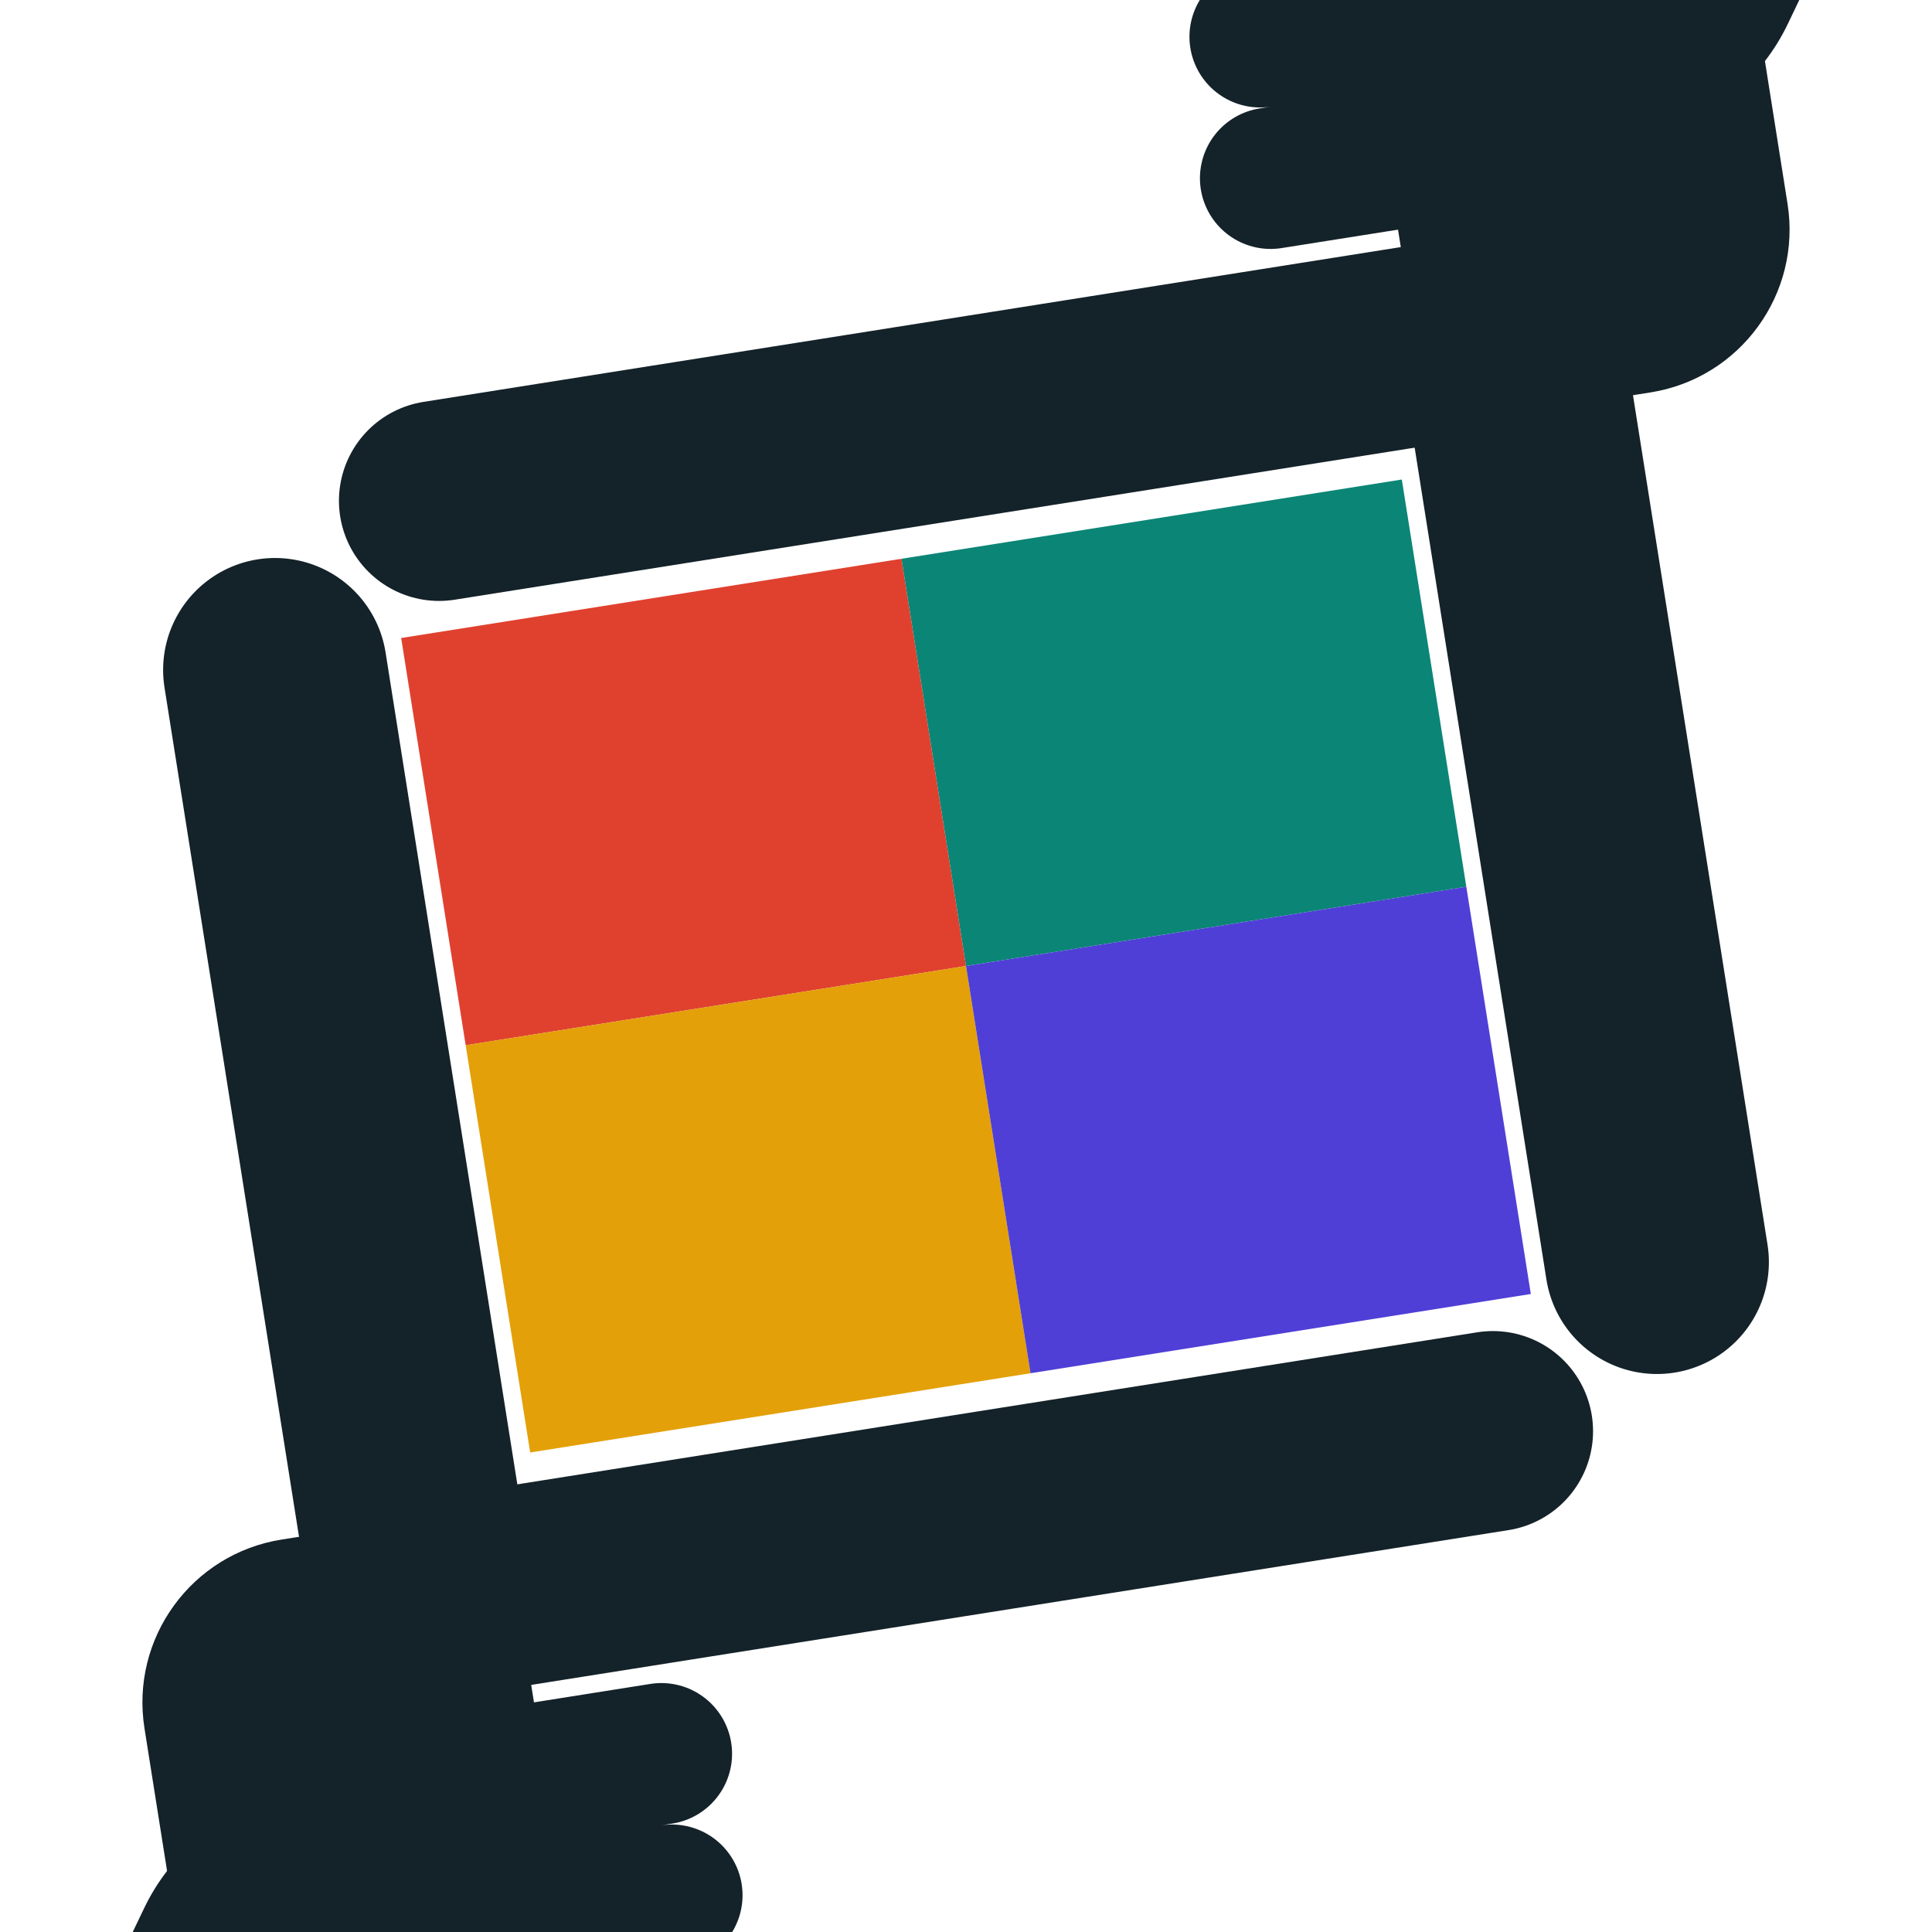
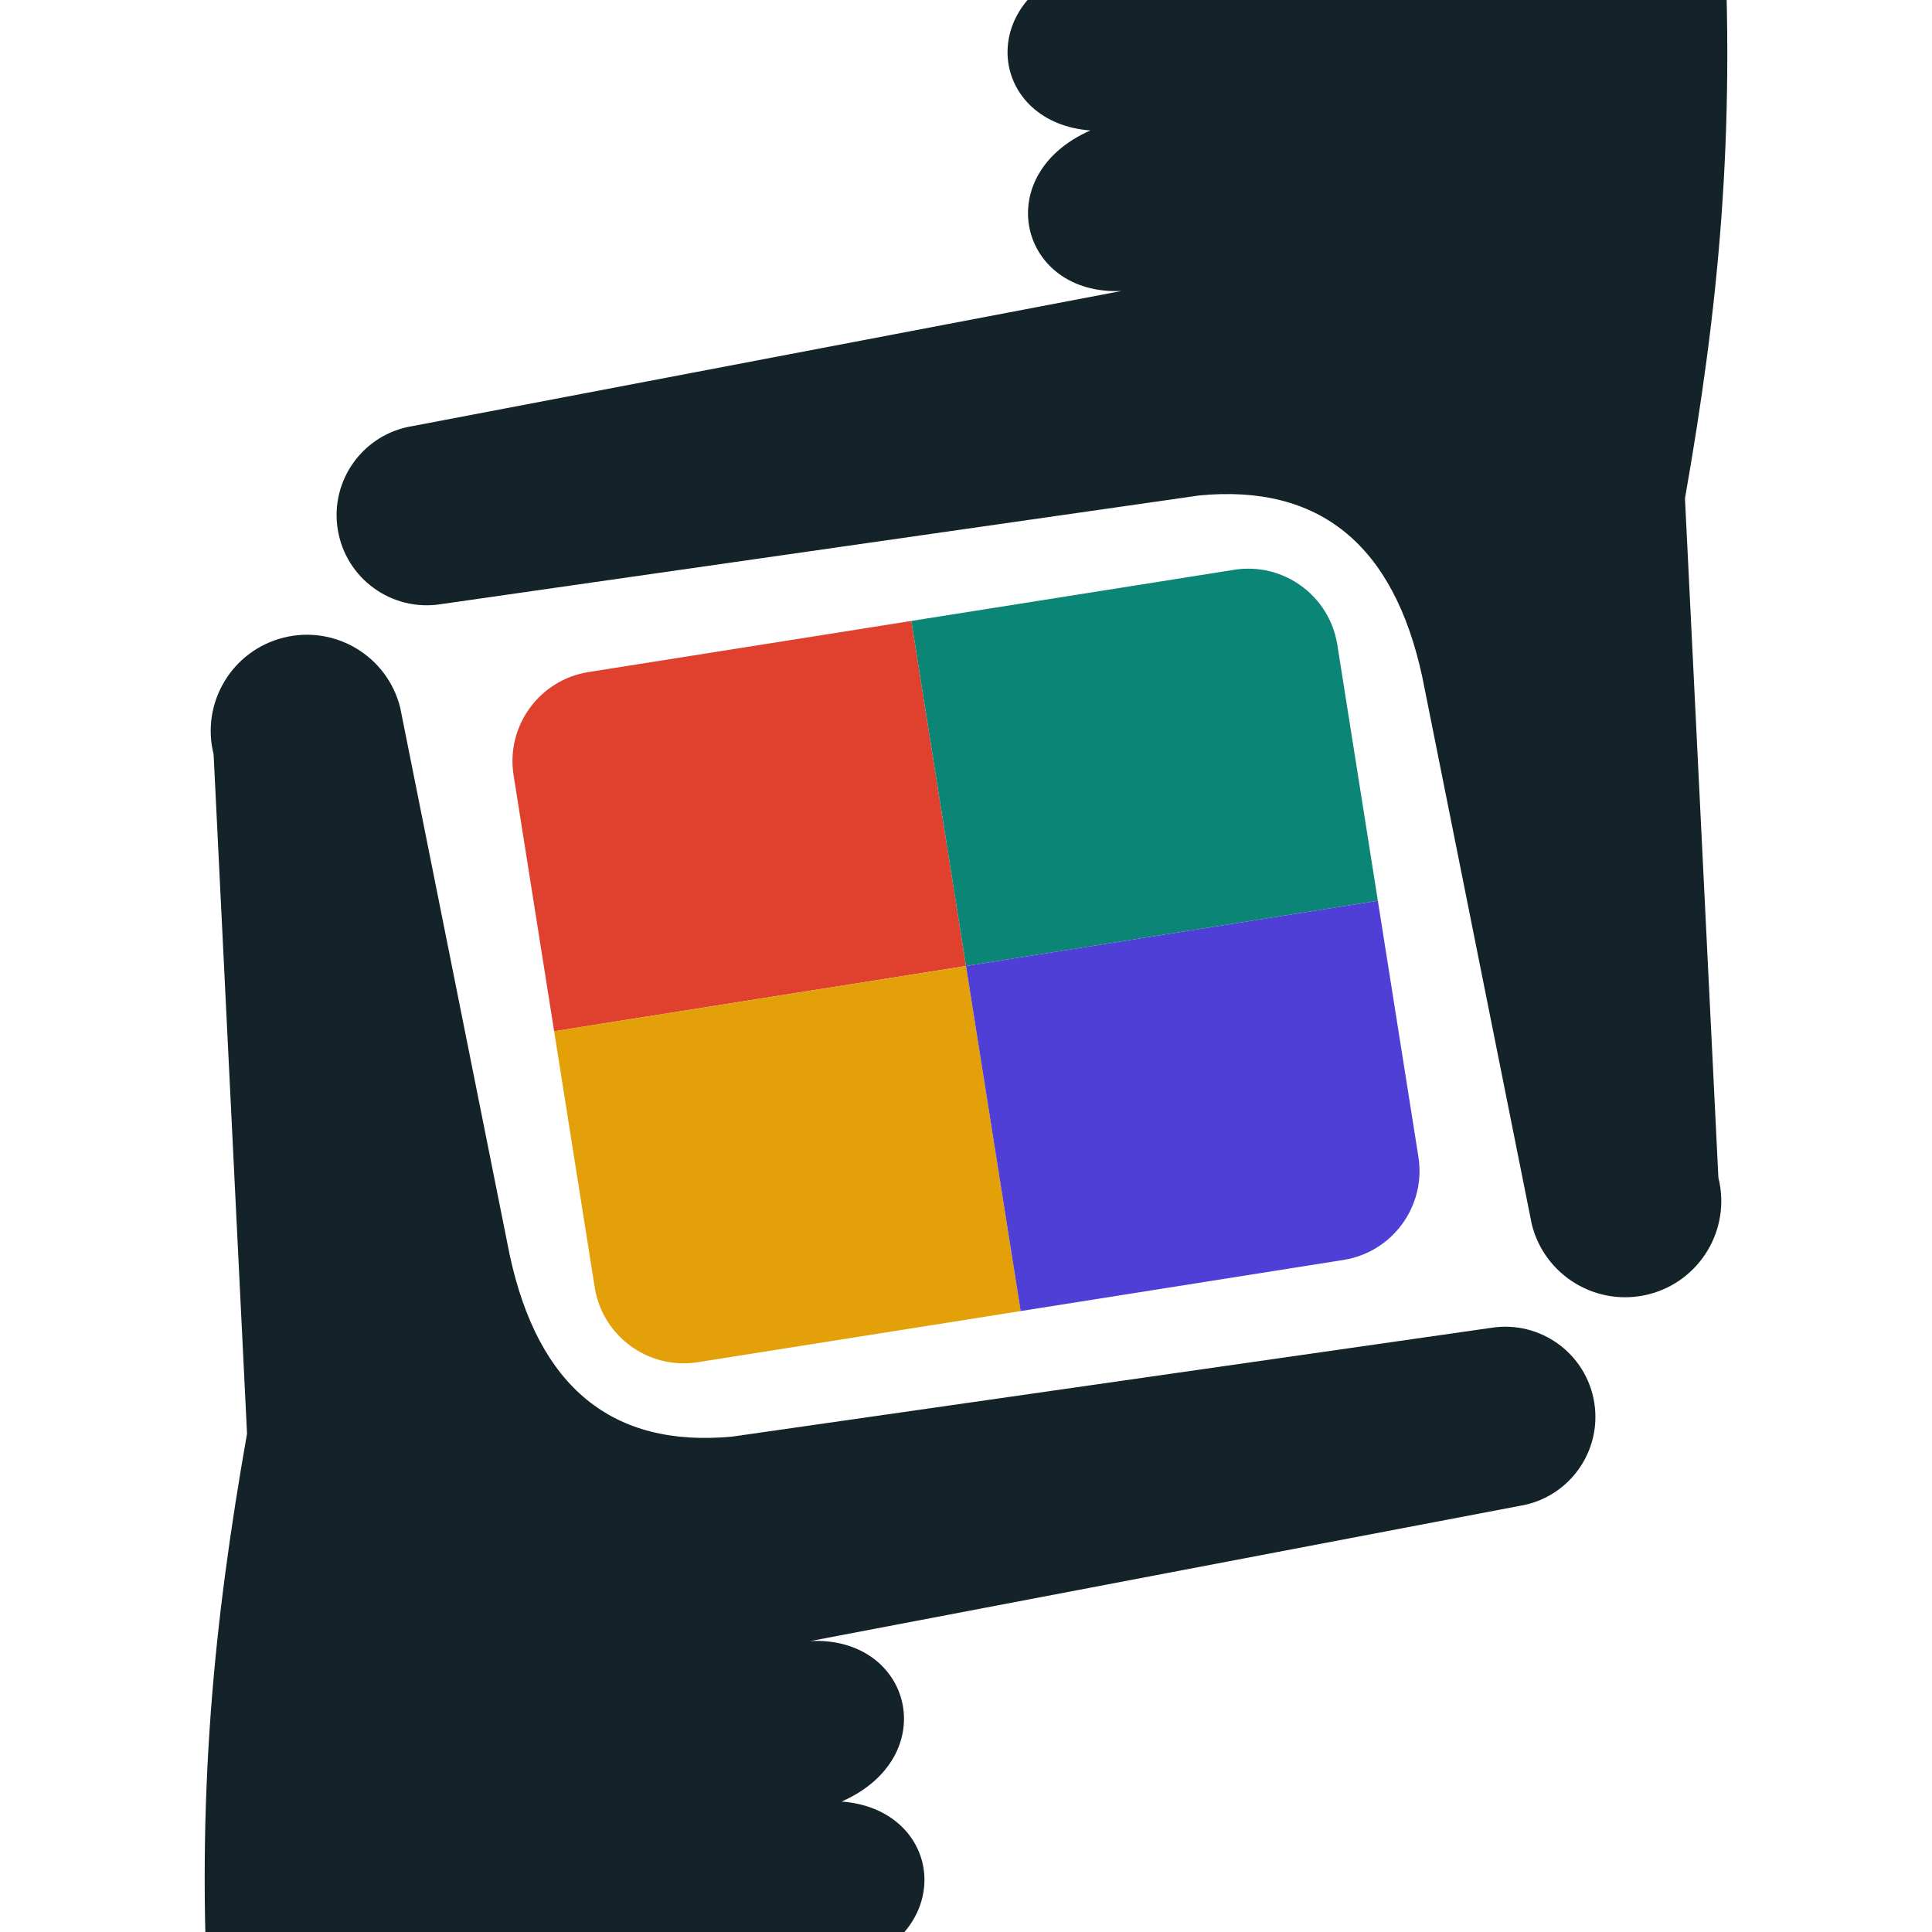
- <svg xmlns="http://www.w3.org/2000/svg" viewBox="92 92 328 328">
+ <svg xmlns="http://www.w3.org/2000/svg" viewBox="112 112 288 288">
  <style>
-     .ink { fill: #142229; stroke: #142229; }
-     @media (prefers-color-scheme: dark) { .ink { fill: #e4ecef; stroke: #e4ecef; } }
+     .ink { fill: #142229; }
+     @media (prefers-color-scheme: dark) { .ink { fill: #e4ecef; } }
  </style>
  <defs>
-     <g id="hand" class="ink" stroke-linecap="round">
-       <path d="M0 0 H184" stroke-width="34" fill="none" />
-       <path d="M0 0 V-160" stroke-width="38" fill="none" />
-       <rect x="-50" y="-14" width="66" height="96" rx="28" stroke="none" />
-       <path d="M-8 32 H36 M-8 56 H34 M-8 80 H28" stroke-width="24" fill="none" />
-       <path d="M-26 64 L-66 122" stroke-width="70" fill="none" />
+     <path id="hand" class="ink" d="       M -18 -150       A 17 17 0 0 1 16 -153       L 20 -54       Q 22 -18 54 -16       L 190 -14       A 16 16 0 0 1 190 18       L 62 22       C 80 24 82 46 63 51       C 80 55 80 76 61 80       C 76 84 74 103 55 107       C 40 114 24 118 14 122       L -2 156       A 32 32 0 0 1 -60 128       L -54 72       C -50 32 -42 2 -31 -30       Z" />
+   </defs>
+   <g transform="translate(256 256) scale(0.84) translate(-256 -256) rotate(-9 256 256)">
+     <clipPath id="pic">
+       <rect x="182" y="194" width="148" height="124" rx="16" />
+     </clipPath>
+     <g clip-path="url(#pic)">
+       <rect x="176" y="188" width="80" height="68" fill="#e0412f" />
+       <rect x="256" y="188" width="80" height="68" fill="#0b8576" />
+       <rect x="176" y="256" width="80" height="68" fill="#e3a008" />
+       <rect x="256" y="256" width="80" height="68" fill="#4f3fd6" />
    </g>
-   </defs>
-   <g transform="rotate(-9 256 256)">
-     <rect x="170" y="186" width="86" height="70" fill="#e0412f" />
-     <rect x="256" y="186" width="86" height="70" fill="#0b8576" />
-     <rect x="170" y="256" width="86" height="70" fill="#e3a008" />
-     <rect x="256" y="256" width="86" height="70" fill="#4f3fd6" />
    <use href="#hand" transform="translate(148 348)" />
    <use href="#hand" transform="rotate(180 256 256) translate(148 348)" />
  </g>
</svg>
